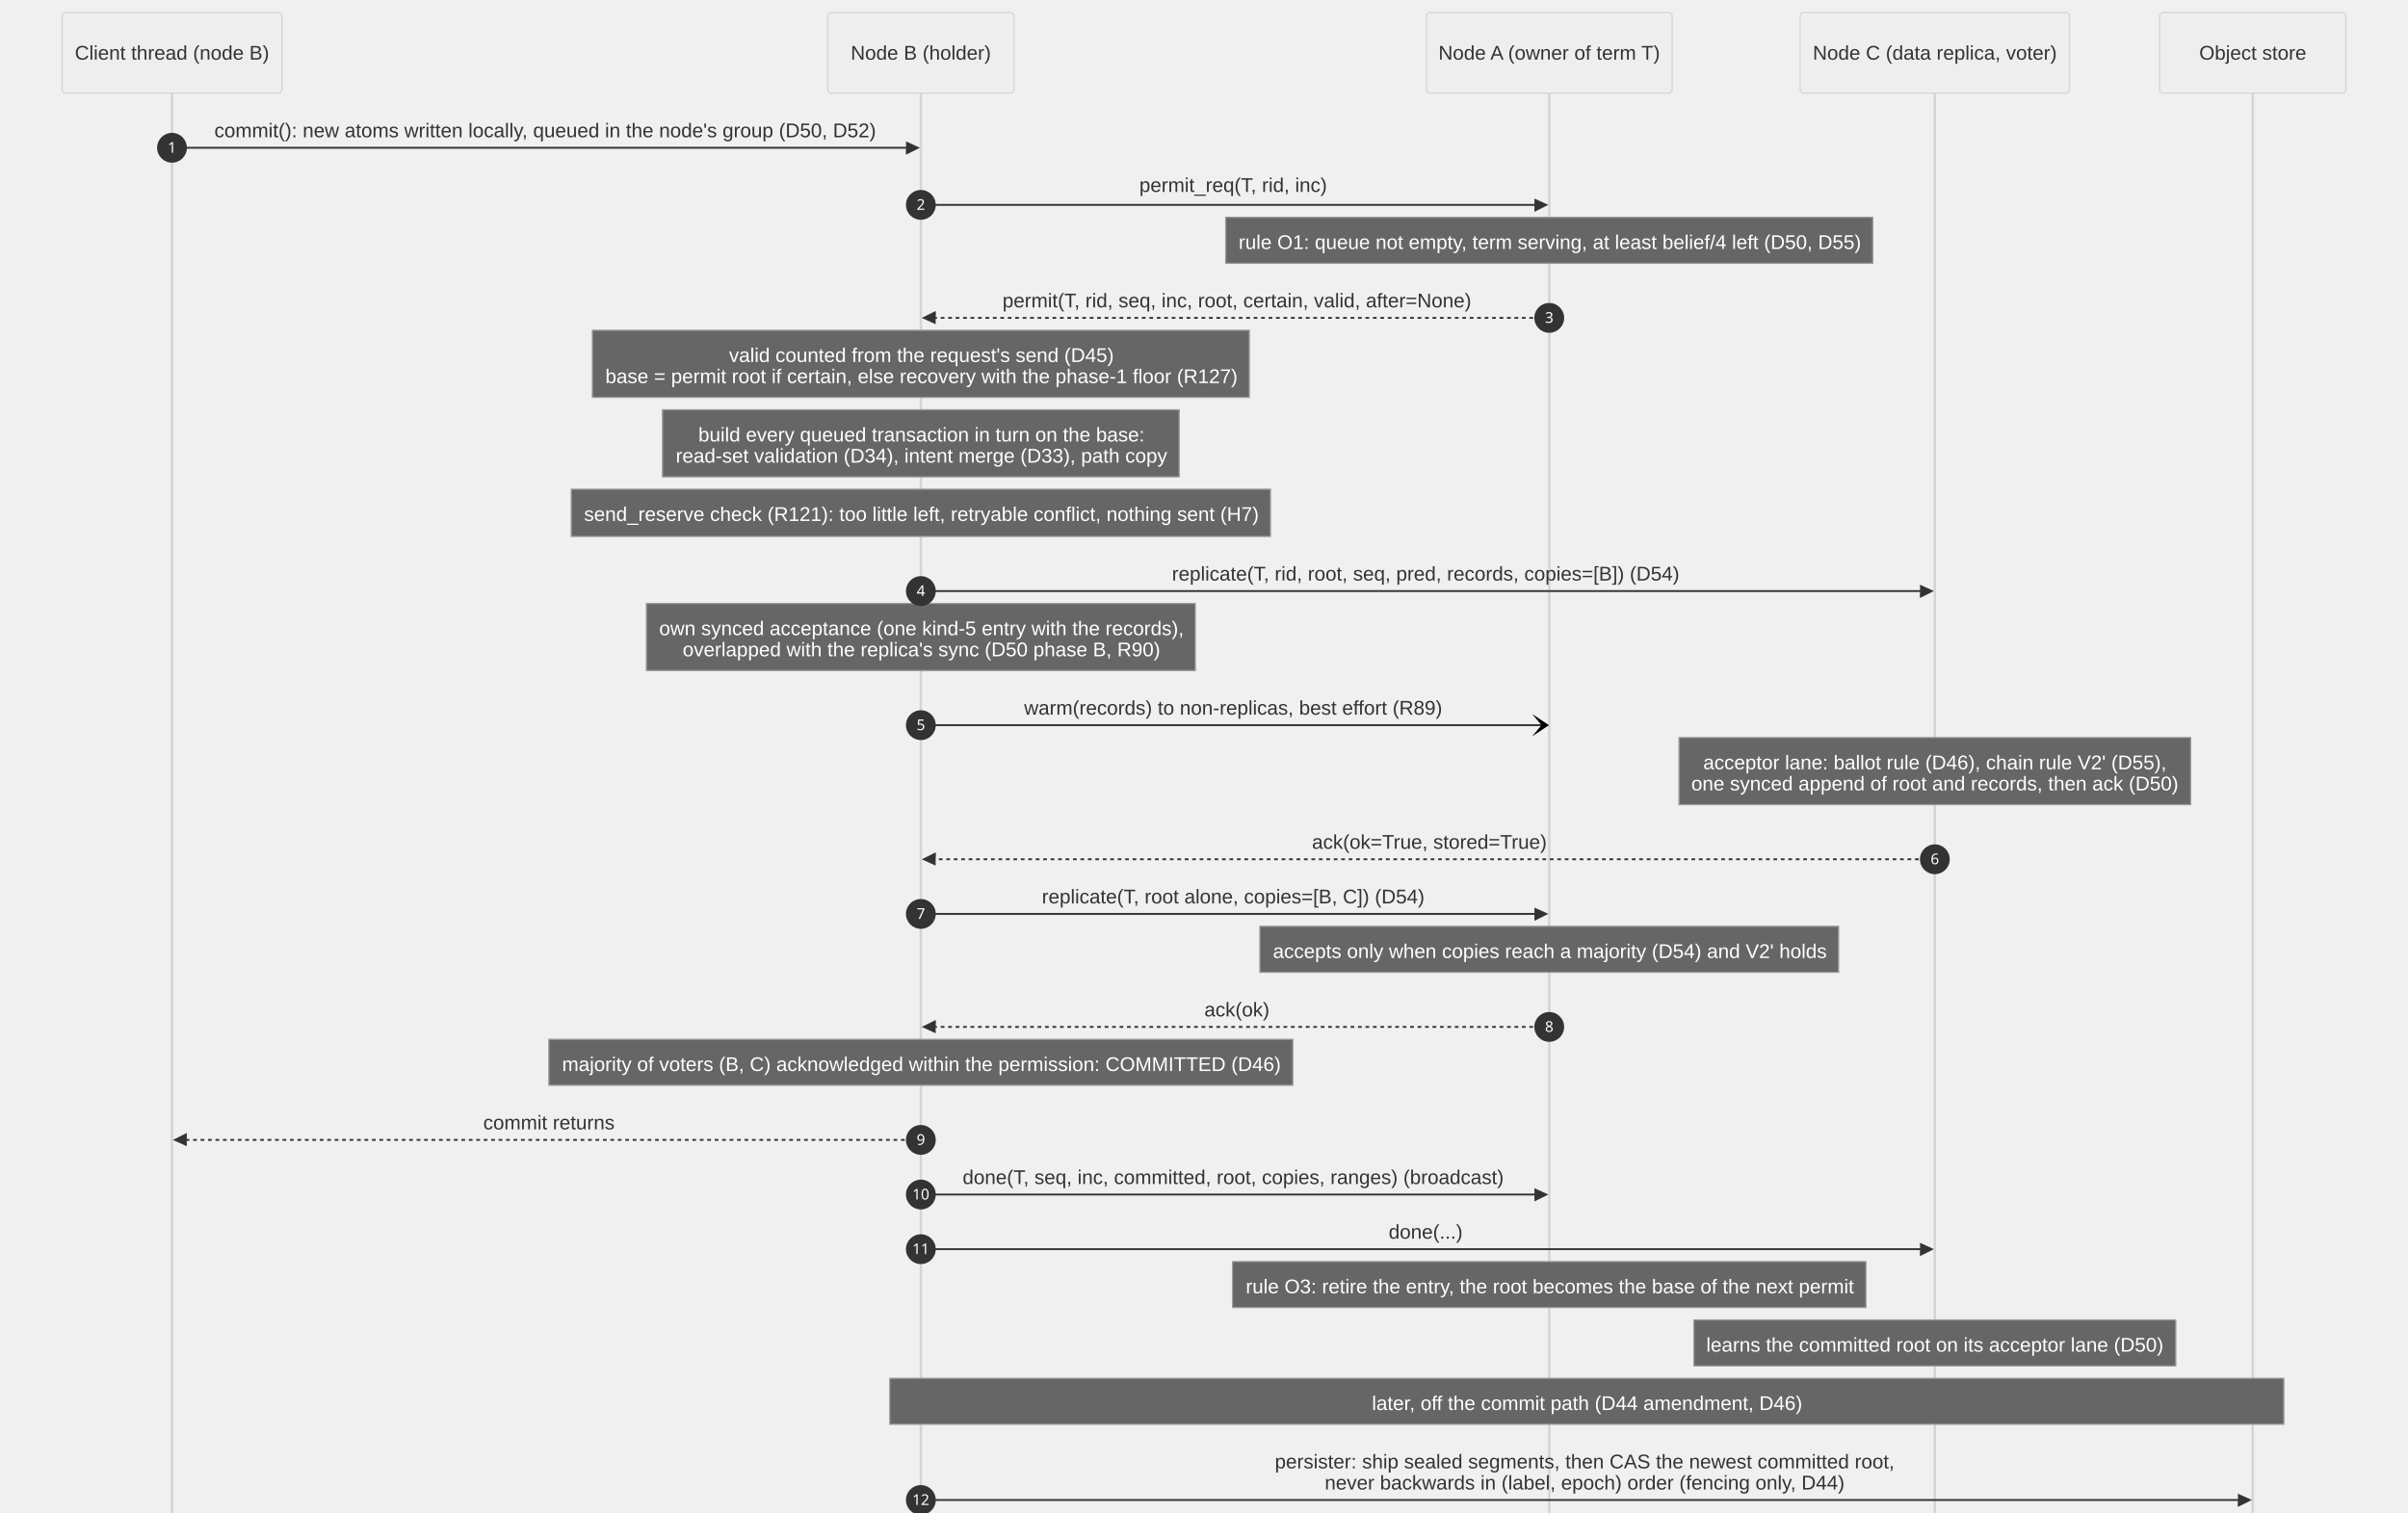
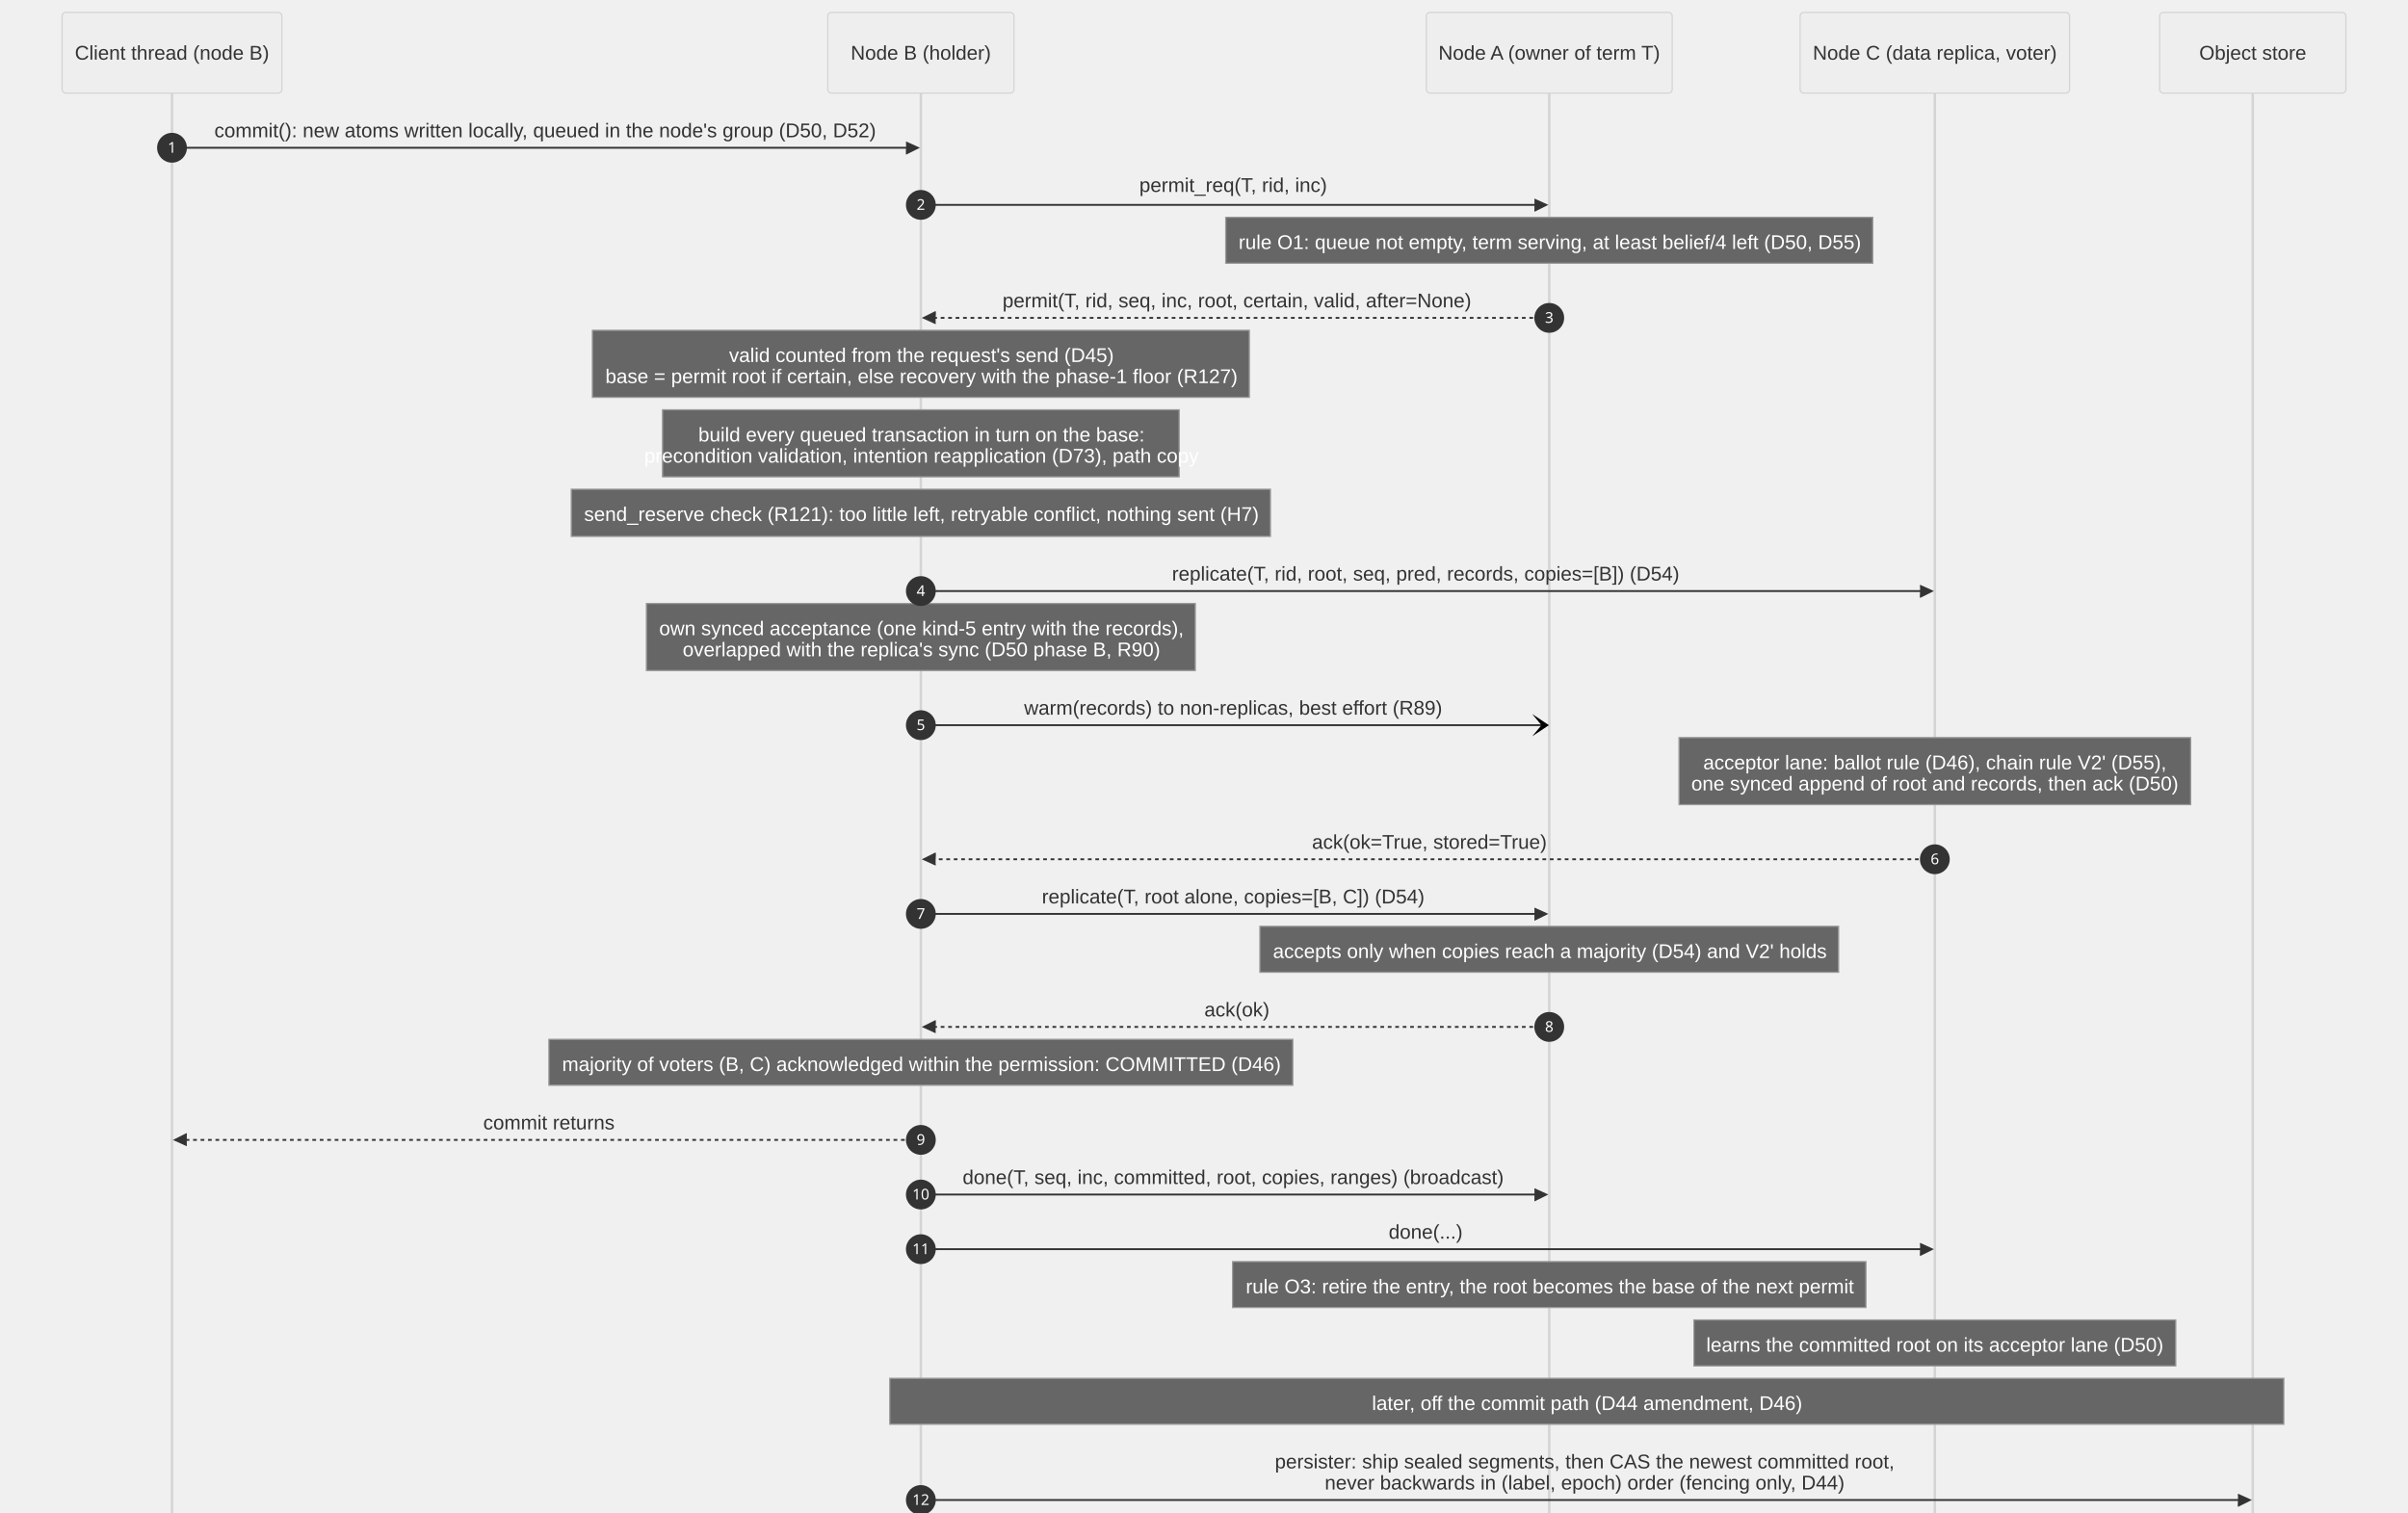
<svg xmlns="http://www.w3.org/2000/svg" id="my-svg" width="100%" style="max-width: 1939px; background-color: white;" viewBox="-50 -10 1939 1218" role="graphics-document document" aria-roledescription="sequence">
  <g>
    <line id="actor4" x1="1764" y1="65" x2="1764" y2="2000" class="actor-line 200" stroke-width="0.5px" stroke="#999" name="S" data-et="life-line" data-id="S" />
    <g id="root-4" data-et="participant" data-type="participant" data-id="S">
      <rect x="1689" y="0" fill="#eaeaea" stroke="#666" width="150" height="65" name="S" rx="3" ry="3" class="actor actor-top" />
      <text x="1764" y="32.5" dominant-baseline="central" alignment-baseline="central" class="actor actor-box" style="text-anchor: middle; font-size: 16px; font-weight: 400; font-family: Arial, Helvetica, sans-serif;">
        <tspan x="1764" dy="0">Object store</tspan>
      </text>
    </g>
  </g>
  <g>
    <line id="actor3" x1="1508" y1="65" x2="1508" y2="2000" class="actor-line 200" stroke-width="0.5px" stroke="#999" name="R" data-et="life-line" data-id="R" />
    <g id="root-3" data-et="participant" data-type="participant" data-id="R">
      <rect x="1399.5" y="0" fill="#eaeaea" stroke="#666" width="217" height="65" name="R" rx="3" ry="3" class="actor actor-top" />
      <text x="1508" y="32.5" dominant-baseline="central" alignment-baseline="central" class="actor actor-box" style="text-anchor: middle; font-size: 16px; font-weight: 400; font-family: Arial, Helvetica, sans-serif;">
        <tspan x="1508" dy="0">Node C (data replica, voter)</tspan>
      </text>
    </g>
  </g>
  <g>
    <line id="actor2" x1="1197.5" y1="65" x2="1197.5" y2="2000" class="actor-line 200" stroke-width="0.5px" stroke="#999" name="O" data-et="life-line" data-id="O" />
    <g id="root-2" data-et="participant" data-type="participant" data-id="O">
      <rect x="1098.5" y="0" fill="#eaeaea" stroke="#666" width="198" height="65" name="O" rx="3" ry="3" class="actor actor-top" />
      <text x="1197.5" y="32.5" dominant-baseline="central" alignment-baseline="central" class="actor actor-box" style="text-anchor: middle; font-size: 16px; font-weight: 400; font-family: Arial, Helvetica, sans-serif;">
        <tspan x="1197.5" dy="0">Node A (owner of term T)</tspan>
      </text>
    </g>
  </g>
  <g>
    <line id="actor1" x1="691.5" y1="65" x2="691.5" y2="2000" class="actor-line 200" stroke-width="0.5px" stroke="#999" name="B" data-et="life-line" data-id="B" />
    <g id="root-1" data-et="participant" data-type="participant" data-id="B">
      <rect x="616.5" y="0" fill="#eaeaea" stroke="#666" width="150" height="65" name="B" rx="3" ry="3" class="actor actor-top" />
      <text x="691.5" y="32.5" dominant-baseline="central" alignment-baseline="central" class="actor actor-box" style="text-anchor: middle; font-size: 16px; font-weight: 400; font-family: Arial, Helvetica, sans-serif;">
        <tspan x="691.5" dy="0">Node B (holder)</tspan>
      </text>
    </g>
  </g>
  <g>
    <line id="actor0" x1="88.5" y1="65" x2="88.5" y2="2000" class="actor-line 200" stroke-width="0.5px" stroke="#999" name="T" data-et="life-line" data-id="T" />
    <g id="root-0" data-et="participant" data-type="participant" data-id="T">
      <rect x="0" y="0" fill="#eaeaea" stroke="#666" width="177" height="65" name="T" rx="3" ry="3" class="actor actor-top" />
      <text x="88.5" y="32.5" dominant-baseline="central" alignment-baseline="central" class="actor actor-box" style="text-anchor: middle; font-size: 16px; font-weight: 400; font-family: Arial, Helvetica, sans-serif;">
        <tspan x="88.5" dy="0">Client thread (node B)</tspan>
      </text>
    </g>
  </g>
  <style>#my-svg{font-family:Arial,Helvetica,sans-serif;font-size:16px;fill:#000000;}@keyframes edge-animation-frame{from{stroke-dashoffset:0;}}@keyframes dash{to{stroke-dashoffset:0;}}#my-svg .edge-animation-slow{stroke-dasharray:9,5!important;stroke-dashoffset:900;animation:dash 50s linear infinite;stroke-linecap:round;}#my-svg .edge-animation-fast{stroke-dasharray:9,5!important;stroke-dashoffset:900;animation:dash 20s linear infinite;stroke-linecap:round;}#my-svg .error-icon{fill:#552222;}#my-svg .error-text{fill:#552222;stroke:#552222;}#my-svg .edge-thickness-normal{stroke-width:1px;}#my-svg .edge-thickness-thick{stroke-width:3.5px;}#my-svg .edge-pattern-solid{stroke-dasharray:0;}#my-svg .edge-thickness-invisible{stroke-width:0;fill:none;}#my-svg .edge-pattern-dashed{stroke-dasharray:3;}#my-svg .edge-pattern-dotted{stroke-dasharray:2;}#my-svg .marker{fill:#666;stroke:#666;}#my-svg .marker.cross{stroke:#666;}#my-svg svg{font-family:Arial,Helvetica,sans-serif;font-size:16px;}#my-svg p{margin:0;}#my-svg .actor{stroke:hsl(0, 0%, 83%);fill:#eee;stroke-width:1;}#my-svg rect.actor.outer-path[data-look="neo"]{filter:drop-shadow( 1px 2px 2px rgba(185,185,185,1));}#my-svg rect.note[data-look="neo"]{stroke:#999;fill:#666;filter:drop-shadow( 1px 2px 2px rgba(185,185,185,1));}#my-svg text.actor&gt;tspan{fill:#333;stroke:none;}#my-svg .actor-line{stroke:hsl(0, 0%, 83%);}#my-svg .innerArc{stroke-width:1.5;stroke-dasharray:none;}#my-svg .messageLine0{stroke-width:1.5;stroke-dasharray:none;stroke:#333;}#my-svg .messageLine1{stroke-width:1.5;stroke-dasharray:2,2;stroke:#333;}#my-svg [id$="-arrowhead"] path{fill:#333;stroke:#333;}#my-svg .sequenceNumber{fill:white;}#my-svg [id$="-sequencenumber"]{fill:#333;}#my-svg [id$="-crosshead"] path{fill:#333;stroke:#333;}#my-svg .messageText{fill:#333;stroke:none;}#my-svg .labelBox{stroke:hsl(0, 0%, 83%);fill:#eee;filter:none;}#my-svg .labelText,#my-svg .labelText&gt;tspan{fill:#333;stroke:none;}#my-svg .loopText,#my-svg .loopText&gt;tspan{fill:#333;stroke:none;}#my-svg .sectionTitle,#my-svg .sectionTitle&gt;tspan{fill:#333;stroke:none;}#my-svg .loopLine{stroke-width:2px;stroke-dasharray:2,2;stroke:hsl(0, 0%, 83%);fill:hsl(0, 0%, 83%);}#my-svg .note{stroke:#999;fill:#666;}#my-svg .noteText,#my-svg .noteText&gt;tspan{fill:#fff;stroke:none;font-weight:normal;}#my-svg .activation0{fill:#f4f4f4;stroke:#666;}#my-svg .activation1{fill:#f4f4f4;stroke:#666;}#my-svg .activation2{fill:#f4f4f4;stroke:#666;}#my-svg .actorPopupMenu{position:absolute;}#my-svg .actorPopupMenuPanel{position:absolute;fill:#eee;box-shadow:0px 8px 16px 0px rgba(0,0,0,0.2);filter:drop-shadow(3px 5px 2px rgb(0 0 0 / 0.4));}#my-svg .actor-man circle,#my-svg line{fill:#eee;stroke-width:2px;}#my-svg g rect.rect{filter:drop-shadow( 1px 2px 2px rgba(185,185,185,1));stroke:#999;}#my-svg .node .neo-node{stroke:#999;}#my-svg [data-look="neo"].node rect,#my-svg [data-look="neo"].cluster rect,#my-svg [data-look="neo"].node polygon{stroke:url(#my-svg-gradient);filter:drop-shadow( 1px 2px 2px rgba(185,185,185,1));}#my-svg [data-look="neo"].swimlane.cluster rect{filter:none;}#my-svg [data-look="neo"].node path{stroke:url(#my-svg-gradient);stroke-width:1px;}#my-svg [data-look="neo"].node .outer-path{filter:drop-shadow( 1px 2px 2px rgba(185,185,185,1));}#my-svg [data-look="neo"].node .neo-line path{stroke:#999;filter:none;}#my-svg [data-look="neo"].node circle{stroke:url(#my-svg-gradient);filter:drop-shadow( 1px 2px 2px rgba(185,185,185,1));}#my-svg [data-look="neo"].node circle .state-start{fill:#000000;}#my-svg [data-look="neo"].icon-shape .icon{fill:url(#my-svg-gradient);filter:drop-shadow( 1px 2px 2px rgba(185,185,185,1));}#my-svg [data-look="neo"].icon-shape .icon-neo path{stroke:url(#my-svg-gradient);filter:drop-shadow( 1px 2px 2px rgba(185,185,185,1));}#my-svg :root{--mermaid-font-family:Arial,Helvetica,sans-serif;}</style>
  <g />
  <defs>
    <symbol id="my-svg-computer" width="24" height="24">
      <path transform="scale(.5)" d="M2 2v13h20v-13h-20zm18 11h-16v-9h16v9zm-10.228 6l.466-1h3.524l.467 1h-4.457zm14.228 3h-24l2-6h2.104l-1.33 4h18.45l-1.297-4h2.073l2 6zm-5-10h-14v-7h14v7z" />
    </symbol>
  </defs>
  <defs>
    <symbol id="my-svg-database" fill-rule="evenodd" clip-rule="evenodd">
      <path transform="scale(.5)" d="M12.258.001l.256.004.255.005.253.008.251.01.249.012.247.015.246.016.242.019.241.02.239.023.236.024.233.027.231.028.229.031.225.032.223.034.22.036.217.038.214.04.211.041.208.043.205.045.201.046.198.048.194.05.191.051.187.053.183.054.18.056.175.057.172.059.168.06.163.061.16.063.155.064.15.066.074.033.073.033.071.034.07.034.069.035.068.035.067.035.066.035.064.036.064.036.062.036.06.036.06.037.058.037.058.037.055.038.055.038.053.038.052.038.051.039.05.039.048.039.047.039.045.04.044.04.043.04.041.04.04.041.039.041.037.041.036.041.034.041.033.042.032.042.03.042.029.042.027.042.026.043.024.043.023.043.021.043.02.043.018.044.017.043.015.044.013.044.012.044.011.045.009.044.007.045.006.045.004.045.002.045.001.045v17l-.001.045-.002.045-.004.045-.006.045-.007.045-.009.044-.011.045-.012.044-.013.044-.015.044-.017.043-.018.044-.02.043-.021.043-.023.043-.024.043-.026.043-.027.042-.029.042-.03.042-.032.042-.033.042-.034.041-.036.041-.037.041-.039.041-.04.041-.041.04-.043.04-.044.04-.045.04-.047.039-.048.039-.05.039-.051.039-.052.038-.053.038-.055.038-.055.038-.058.037-.058.037-.06.037-.06.036-.062.036-.064.036-.064.036-.066.035-.067.035-.068.035-.069.035-.07.034-.071.034-.073.033-.074.033-.15.066-.155.064-.16.063-.163.061-.168.06-.172.059-.175.057-.18.056-.183.054-.187.053-.191.051-.194.05-.198.048-.201.046-.205.045-.208.043-.211.041-.214.04-.217.038-.22.036-.223.034-.225.032-.229.031-.231.028-.233.027-.236.024-.239.023-.241.02-.242.019-.246.016-.247.015-.249.012-.251.01-.253.008-.255.005-.256.004-.258.001-.258-.001-.256-.004-.255-.005-.253-.008-.251-.01-.249-.012-.247-.015-.245-.016-.243-.019-.241-.02-.238-.023-.236-.024-.234-.027-.231-.028-.228-.031-.226-.032-.223-.034-.22-.036-.217-.038-.214-.04-.211-.041-.208-.043-.204-.045-.201-.046-.198-.048-.195-.05-.19-.051-.187-.053-.184-.054-.179-.056-.176-.057-.172-.059-.167-.06-.164-.061-.159-.063-.155-.064-.151-.066-.074-.033-.072-.033-.072-.034-.07-.034-.069-.035-.068-.035-.067-.035-.066-.035-.064-.036-.063-.036-.062-.036-.061-.036-.06-.037-.058-.037-.057-.037-.056-.038-.055-.038-.053-.038-.052-.038-.051-.039-.049-.039-.049-.039-.046-.039-.046-.04-.044-.04-.043-.04-.041-.04-.04-.041-.039-.041-.037-.041-.036-.041-.034-.041-.033-.042-.032-.042-.03-.042-.029-.042-.027-.042-.026-.043-.024-.043-.023-.043-.021-.043-.02-.043-.018-.044-.017-.043-.015-.044-.013-.044-.012-.044-.011-.045-.009-.044-.007-.045-.006-.045-.004-.045-.002-.045-.001-.045v-17l.001-.045.002-.045.004-.045.006-.045.007-.045.009-.044.011-.045.012-.044.013-.044.015-.044.017-.043.018-.044.02-.043.021-.043.023-.043.024-.043.026-.043.027-.042.029-.042.03-.042.032-.042.033-.042.034-.041.036-.041.037-.041.039-.041.04-.041.041-.04.043-.04.044-.04.046-.04.046-.039.049-.039.049-.039.051-.039.052-.038.053-.038.055-.038.056-.038.057-.037.058-.037.06-.037.061-.036.062-.036.063-.036.064-.036.066-.035.067-.035.068-.035.069-.035.07-.034.072-.034.072-.033.074-.033.151-.066.155-.064.159-.063.164-.061.167-.06.172-.059.176-.057.179-.056.184-.054.187-.053.19-.051.195-.05.198-.048.201-.046.204-.045.208-.043.211-.041.214-.04.217-.038.22-.036.223-.034.226-.032.228-.031.231-.028.234-.027.236-.024.238-.023.241-.02.243-.019.245-.016.247-.015.249-.012.251-.01.253-.008.255-.005.256-.004.258-.001.258.001zm-9.258 20.499v.01l.001.021.003.021.004.022.005.021.006.022.007.022.009.023.01.022.011.023.012.023.013.023.015.023.016.024.017.023.018.024.019.024.021.024.022.025.023.024.024.025.052.049.056.05.061.051.066.051.07.051.075.051.079.052.084.052.088.052.092.052.097.052.102.051.105.052.11.052.114.051.119.051.123.051.127.05.131.05.135.05.139.048.144.049.147.047.152.047.155.047.16.045.163.045.167.043.171.043.176.041.178.041.183.039.187.039.19.037.194.035.197.035.202.033.204.031.209.03.212.029.216.027.219.025.222.024.226.021.23.02.233.018.236.016.24.015.243.012.246.01.249.008.253.005.256.004.259.001.26-.001.257-.004.254-.005.25-.008.247-.011.244-.012.241-.014.237-.016.233-.018.231-.021.226-.021.224-.024.22-.026.216-.027.212-.028.21-.031.205-.031.202-.034.198-.034.194-.036.191-.037.187-.039.183-.04.179-.04.175-.042.172-.043.168-.044.163-.045.16-.046.155-.046.152-.047.148-.048.143-.049.139-.049.136-.05.131-.05.126-.05.123-.051.118-.052.114-.051.11-.052.106-.052.101-.052.096-.052.092-.052.088-.053.083-.051.079-.052.074-.052.07-.051.065-.051.06-.051.056-.05.051-.05.023-.024.023-.025.021-.024.02-.024.019-.024.018-.024.017-.024.015-.023.014-.024.013-.023.012-.023.01-.023.01-.022.008-.022.006-.022.006-.022.004-.022.004-.021.001-.021.001-.021v-4.127l-.077.055-.08.053-.083.054-.085.053-.087.052-.09.052-.093.051-.095.05-.097.05-.1.049-.102.049-.105.048-.106.047-.109.047-.111.046-.114.045-.115.045-.118.044-.12.043-.122.042-.124.042-.126.041-.128.04-.13.04-.132.038-.134.038-.135.037-.138.037-.139.035-.142.035-.143.034-.144.033-.147.032-.148.031-.15.03-.151.03-.153.029-.154.027-.156.027-.158.026-.159.025-.161.024-.162.023-.163.022-.165.021-.166.02-.167.019-.169.018-.169.017-.171.016-.173.015-.173.014-.175.013-.175.012-.177.011-.178.01-.179.008-.179.008-.181.006-.182.005-.182.004-.184.003-.184.002h-.37l-.184-.002-.184-.003-.182-.004-.182-.005-.181-.006-.179-.008-.179-.008-.178-.01-.176-.011-.176-.012-.175-.013-.173-.014-.172-.015-.171-.016-.17-.017-.169-.018-.167-.019-.166-.02-.165-.021-.163-.022-.162-.023-.161-.024-.159-.025-.157-.026-.156-.027-.155-.027-.153-.029-.151-.03-.15-.03-.148-.031-.146-.032-.145-.033-.143-.034-.141-.035-.14-.035-.137-.037-.136-.037-.134-.038-.132-.038-.13-.04-.128-.04-.126-.041-.124-.042-.122-.042-.12-.044-.117-.043-.116-.045-.113-.045-.112-.046-.109-.047-.106-.047-.105-.048-.102-.049-.1-.049-.097-.05-.095-.05-.093-.052-.09-.051-.087-.052-.085-.053-.083-.054-.08-.054-.077-.054v4.127zm0-5.654v.011l.001.021.003.021.004.021.005.022.006.022.007.022.009.022.01.022.011.023.012.023.013.023.015.024.016.023.017.024.018.024.019.024.021.024.022.024.023.025.024.024.052.05.056.05.061.05.066.051.07.051.075.052.079.051.084.052.088.052.092.052.097.052.102.052.105.052.11.051.114.051.119.052.123.05.127.051.131.05.135.049.139.049.144.048.147.048.152.047.155.046.16.045.163.045.167.044.171.042.176.042.178.04.183.04.187.038.19.037.194.036.197.034.202.033.204.032.209.03.212.028.216.027.219.025.222.024.226.022.23.02.233.018.236.016.24.014.243.012.246.01.249.008.253.006.256.003.259.001.26-.001.257-.003.254-.006.25-.008.247-.01.244-.012.241-.015.237-.016.233-.018.231-.02.226-.022.224-.024.22-.025.216-.027.212-.029.21-.03.205-.032.202-.033.198-.035.194-.036.191-.037.187-.039.183-.039.179-.041.175-.042.172-.043.168-.044.163-.045.16-.045.155-.047.152-.047.148-.048.143-.048.139-.05.136-.049.131-.05.126-.051.123-.051.118-.051.114-.052.11-.052.106-.052.101-.052.096-.052.092-.052.088-.052.083-.052.079-.052.074-.051.07-.052.065-.051.06-.05.056-.051.051-.049.023-.025.023-.024.021-.025.02-.024.019-.024.018-.024.017-.024.015-.023.014-.023.013-.024.012-.022.01-.023.01-.023.008-.022.006-.022.006-.022.004-.021.004-.022.001-.021.001-.021v-4.139l-.077.054-.08.054-.083.054-.085.052-.087.053-.09.051-.093.051-.095.051-.097.05-.1.049-.102.049-.105.048-.106.047-.109.047-.111.046-.114.045-.115.044-.118.044-.12.044-.122.042-.124.042-.126.041-.128.04-.13.039-.132.039-.134.038-.135.037-.138.036-.139.036-.142.035-.143.033-.144.033-.147.033-.148.031-.15.03-.151.03-.153.028-.154.028-.156.027-.158.026-.159.025-.161.024-.162.023-.163.022-.165.021-.166.02-.167.019-.169.018-.169.017-.171.016-.173.015-.173.014-.175.013-.175.012-.177.011-.178.009-.179.009-.179.007-.181.007-.182.005-.182.004-.184.003-.184.002h-.37l-.184-.002-.184-.003-.182-.004-.182-.005-.181-.007-.179-.007-.179-.009-.178-.009-.176-.011-.176-.012-.175-.013-.173-.014-.172-.015-.171-.016-.17-.017-.169-.018-.167-.019-.166-.02-.165-.021-.163-.022-.162-.023-.161-.024-.159-.025-.157-.026-.156-.027-.155-.028-.153-.028-.151-.03-.15-.03-.148-.031-.146-.033-.145-.033-.143-.033-.141-.035-.14-.036-.137-.036-.136-.037-.134-.038-.132-.039-.13-.039-.128-.04-.126-.041-.124-.042-.122-.043-.12-.043-.117-.044-.116-.044-.113-.046-.112-.046-.109-.046-.106-.047-.105-.048-.102-.049-.1-.049-.097-.05-.095-.051-.093-.051-.09-.051-.087-.053-.085-.052-.083-.054-.08-.054-.077-.054v4.139zm0-5.666v.011l.001.02.003.022.004.021.005.022.006.021.007.022.009.023.01.022.011.023.012.023.013.023.015.023.016.024.017.024.018.023.019.024.021.025.022.024.023.024.024.025.052.05.056.05.061.05.066.051.07.051.075.052.079.051.084.052.088.052.092.052.097.052.102.052.105.051.11.052.114.051.119.051.123.051.127.05.131.05.135.05.139.049.144.048.147.048.152.047.155.046.16.045.163.045.167.043.171.043.176.042.178.04.183.04.187.038.19.037.194.036.197.034.202.033.204.032.209.03.212.028.216.027.219.025.222.024.226.021.23.02.233.018.236.017.24.014.243.012.246.01.249.008.253.006.256.003.259.001.26-.001.257-.003.254-.006.25-.008.247-.01.244-.013.241-.014.237-.016.233-.018.231-.02.226-.022.224-.024.22-.025.216-.027.212-.029.21-.03.205-.032.202-.033.198-.035.194-.036.191-.037.187-.039.183-.039.179-.041.175-.042.172-.043.168-.044.163-.045.16-.045.155-.047.152-.047.148-.048.143-.049.139-.049.136-.049.131-.051.126-.05.123-.051.118-.052.114-.051.11-.052.106-.052.101-.052.096-.052.092-.052.088-.052.083-.052.079-.052.074-.052.07-.051.065-.051.06-.051.056-.05.051-.049.023-.025.023-.025.021-.024.02-.024.019-.024.018-.024.017-.024.015-.023.014-.024.013-.023.012-.023.01-.022.01-.023.008-.022.006-.022.006-.022.004-.022.004-.021.001-.021.001-.021v-4.153l-.077.054-.08.054-.083.053-.085.053-.087.053-.09.051-.093.051-.095.051-.097.05-.1.049-.102.048-.105.048-.106.048-.109.046-.111.046-.114.046-.115.044-.118.044-.12.043-.122.043-.124.042-.126.041-.128.04-.13.039-.132.039-.134.038-.135.037-.138.036-.139.036-.142.034-.143.034-.144.033-.147.032-.148.032-.15.03-.151.03-.153.028-.154.028-.156.027-.158.026-.159.024-.161.024-.162.023-.163.023-.165.021-.166.02-.167.019-.169.018-.169.017-.171.016-.173.015-.173.014-.175.013-.175.012-.177.01-.178.01-.179.009-.179.007-.181.006-.182.006-.182.004-.184.003-.184.001-.185.001-.185-.001-.184-.001-.184-.003-.182-.004-.182-.006-.181-.006-.179-.007-.179-.009-.178-.01-.176-.01-.176-.012-.175-.013-.173-.014-.172-.015-.171-.016-.17-.017-.169-.018-.167-.019-.166-.02-.165-.021-.163-.023-.162-.023-.161-.024-.159-.024-.157-.026-.156-.027-.155-.028-.153-.028-.151-.03-.15-.03-.148-.032-.146-.032-.145-.033-.143-.034-.141-.034-.14-.036-.137-.036-.136-.037-.134-.038-.132-.039-.13-.039-.128-.041-.126-.041-.124-.041-.122-.043-.12-.043-.117-.044-.116-.044-.113-.046-.112-.046-.109-.046-.106-.048-.105-.048-.102-.048-.1-.05-.097-.049-.095-.051-.093-.051-.09-.052-.087-.052-.085-.053-.083-.053-.08-.054-.077-.054v4.153zm8.74-8.179l-.257.004-.254.005-.25.008-.247.011-.244.012-.241.014-.237.016-.233.018-.231.021-.226.022-.224.023-.22.026-.216.027-.212.028-.21.031-.205.032-.202.033-.198.034-.194.036-.191.038-.187.038-.183.04-.179.041-.175.042-.172.043-.168.043-.163.045-.16.046-.155.046-.152.048-.148.048-.143.048-.139.049-.136.05-.131.05-.126.051-.123.051-.118.051-.114.052-.11.052-.106.052-.101.052-.096.052-.092.052-.088.052-.083.052-.079.052-.074.051-.07.052-.065.051-.06.05-.056.05-.051.05-.023.025-.023.024-.021.024-.02.025-.019.024-.018.024-.017.023-.015.024-.014.023-.013.023-.012.023-.01.023-.01.022-.008.022-.006.023-.006.021-.004.022-.004.021-.001.021-.001.021.001.021.001.021.004.021.004.022.006.021.006.023.008.022.01.022.01.023.012.023.013.023.014.023.015.024.017.023.018.024.019.024.02.025.021.024.023.024.023.025.051.05.056.05.06.05.065.051.07.052.074.051.079.052.083.052.088.052.092.052.096.052.101.052.106.052.11.052.114.052.118.051.123.051.126.051.131.05.136.05.139.049.143.048.148.048.152.048.155.046.16.046.163.045.168.043.172.043.175.042.179.041.183.04.187.038.191.038.194.036.198.034.202.033.205.032.21.031.212.028.216.027.22.026.224.023.226.022.231.021.233.018.237.016.241.014.244.012.247.011.25.008.254.005.257.004.26.001.26-.001.257-.004.254-.005.25-.008.247-.011.244-.012.241-.014.237-.016.233-.018.231-.021.226-.022.224-.023.22-.026.216-.027.212-.028.21-.031.205-.032.202-.033.198-.034.194-.036.191-.038.187-.038.183-.04.179-.041.175-.042.172-.043.168-.043.163-.045.16-.046.155-.046.152-.048.148-.048.143-.048.139-.049.136-.05.131-.05.126-.051.123-.051.118-.051.114-.052.11-.052.106-.052.101-.052.096-.052.092-.052.088-.052.083-.052.079-.052.074-.051.07-.052.065-.051.06-.05.056-.05.051-.05.023-.025.023-.024.021-.024.02-.025.019-.024.018-.024.017-.023.015-.024.014-.023.013-.023.012-.023.01-.023.01-.022.008-.022.006-.023.006-.021.004-.022.004-.021.001-.021.001-.021-.001-.021-.001-.021-.004-.021-.004-.022-.006-.021-.006-.023-.008-.022-.01-.022-.01-.023-.012-.023-.013-.023-.014-.023-.015-.024-.017-.023-.018-.024-.019-.024-.02-.025-.021-.024-.023-.024-.023-.025-.051-.05-.056-.05-.06-.05-.065-.051-.07-.052-.074-.051-.079-.052-.083-.052-.088-.052-.092-.052-.096-.052-.101-.052-.106-.052-.11-.052-.114-.052-.118-.051-.123-.051-.126-.051-.131-.05-.136-.05-.139-.049-.143-.048-.148-.048-.152-.048-.155-.046-.16-.046-.163-.045-.168-.043-.172-.043-.175-.042-.179-.041-.183-.04-.187-.038-.191-.038-.194-.036-.198-.034-.202-.033-.205-.032-.21-.031-.212-.028-.216-.027-.22-.026-.224-.023-.226-.022-.231-.021-.233-.018-.237-.016-.241-.014-.244-.012-.247-.011-.25-.008-.254-.005-.257-.004-.26-.001-.26.001z" />
    </symbol>
  </defs>
  <defs>
    <symbol id="my-svg-clock" width="24" height="24">
      <path transform="scale(.5)" d="M12 2c5.514 0 10 4.486 10 10s-4.486 10-10 10-10-4.486-10-10 4.486-10 10-10zm0-2c-6.627 0-12 5.373-12 12s5.373 12 12 12 12-5.373 12-12-5.373-12-12-12zm5.848 12.459c.202.038.202.333.001.372-1.907.361-6.045 1.111-6.547 1.111-.719 0-1.301-.582-1.301-1.301 0-.512.77-5.447 1.125-7.445.034-.192.312-.181.343.014l.985 6.238 5.394 1.011z" />
    </symbol>
  </defs>
  <defs>
    <marker id="my-svg-arrowhead" refX="7.9" refY="5" markerUnits="userSpaceOnUse" markerWidth="12" markerHeight="12" orient="auto-start-reverse">
      <path d="M -1 0 L 10 5 L 0 10 z" />
    </marker>
  </defs>
  <defs>
    <marker id="my-svg-crosshead" markerWidth="15" markerHeight="8" orient="auto" refX="4" refY="4.5">
      <path fill="none" stroke="#000000" stroke-width="1pt" d="M 1,2 L 6,7 M 6,2 L 1,7" style="stroke-dasharray: 0, 0;" />
    </marker>
  </defs>
  <defs>
    <marker id="my-svg-filled-head" refX="15.5" refY="7" markerWidth="20" markerHeight="28" orient="auto">
      <path d="M 18,7 L9,13 L14,7 L9,1 Z" />
    </marker>
  </defs>
  <defs>
    <marker id="my-svg-sequencenumber" refX="15" refY="15" markerWidth="60" markerHeight="40" orient="auto">
      <circle cx="15" cy="15" r="6" />
    </marker>
  </defs>
  <defs>
    <marker id="my-svg-solidTopArrowHead" refX="7.9" refY="7.25" markerUnits="userSpaceOnUse" markerWidth="12" markerHeight="12" orient="auto-start-reverse">
      <path d="M 0 0 L 10 8 L 0 8 z" />
    </marker>
  </defs>
  <defs>
    <marker id="my-svg-solidBottomArrowHead" refX="7.9" refY="0.75" markerUnits="userSpaceOnUse" markerWidth="12" markerHeight="12" orient="auto-start-reverse">
      <path d="M 0 0 L 10 0 L 0 8 z" />
    </marker>
  </defs>
  <defs>
    <marker id="my-svg-stickTopArrowHead" refX="7.5" refY="7" markerUnits="userSpaceOnUse" markerWidth="12" markerHeight="12" orient="auto-start-reverse">
      <path d="M 0 0 L 7 7" stroke="black" stroke-width="1.5" fill="none" />
    </marker>
  </defs>
  <defs>
    <marker id="my-svg-stickBottomArrowHead" refX="7.5" refY="0" markerUnits="userSpaceOnUse" markerWidth="12" markerHeight="12" orient="auto-start-reverse">
      <path d="M 0 7 L 7 0" stroke="black" stroke-width="1.5" fill="none" />
    </marker>
  </defs>
  <g data-et="note" data-id="i3">
    <rect x="937" y="165" fill="#EDF2AE" stroke="#666" width="521" height="37" class="note" />
    <text x="1198" y="170" text-anchor="middle" dominant-baseline="middle" alignment-baseline="middle" class="noteText" dy="1em" style="font-family: Arial, Helvetica, sans-serif; font-size: 16px; font-weight: 400;">
      <tspan x="1198">rule O1: queue not empty, term serving, at least belief/4 left (D50, D55)</tspan>
    </text>
  </g>
  <g data-et="note" data-id="i5">
    <rect x="427" y="256" fill="#EDF2AE" stroke="#666" width="529" height="54" class="note" />
    <text x="692" y="261" text-anchor="middle" dominant-baseline="middle" alignment-baseline="middle" class="noteText" dy="1em" style="font-family: Arial, Helvetica, sans-serif; font-size: 16px; font-weight: 400;">
      <tspan x="692">valid counted from the request's send (D45)</tspan>
    </text>
    <text x="692" y="278" text-anchor="middle" dominant-baseline="middle" alignment-baseline="middle" class="noteText" dy="1em" style="font-family: Arial, Helvetica, sans-serif; font-size: 16px; font-weight: 400;">
      <tspan x="692">base = permit root if certain, else recovery with the phase-1 floor (R127)</tspan>
    </text>
  </g>
  <g data-et="note" data-id="i6">
    <rect x="483.5" y="320" fill="#EDF2AE" stroke="#666" width="416" height="54" class="note" />
    <text x="692" y="325" text-anchor="middle" dominant-baseline="middle" alignment-baseline="middle" class="noteText" dy="1em" style="font-family: Arial, Helvetica, sans-serif; font-size: 16px; font-weight: 400;">
      <tspan x="692">build every queued transaction in turn on the base:</tspan>
    </text>
    <text x="692" y="342" text-anchor="middle" dominant-baseline="middle" alignment-baseline="middle" class="noteText" dy="1em" style="font-family: Arial, Helvetica, sans-serif; font-size: 16px; font-weight: 400;">
-       <tspan x="692">read-set validation (D34), intent merge (D33), path copy</tspan>
+       <tspan x="692">precondition validation, intention reapplication (D73), path copy</tspan>
    </text>
  </g>
  <g data-et="note" data-id="i7">
    <rect x="410" y="384" fill="#EDF2AE" stroke="#666" width="563" height="38" class="note" />
    <text x="692" y="389" text-anchor="middle" dominant-baseline="middle" alignment-baseline="middle" class="noteText" dy="1em" style="font-family: Arial, Helvetica, sans-serif; font-size: 16px; font-weight: 400;">
      <tspan x="692">send_reserve check (R121): too little left, retryable conflict, nothing sent (H7)</tspan>
    </text>
  </g>
  <g data-et="note" data-id="i9">
    <rect x="470.5" y="476" fill="#EDF2AE" stroke="#666" width="442" height="54" class="note" />
    <text x="692" y="481" text-anchor="middle" dominant-baseline="middle" alignment-baseline="middle" class="noteText" dy="1em" style="font-family: Arial, Helvetica, sans-serif; font-size: 16px; font-weight: 400;">
      <tspan x="692">own synced acceptance (one kind-5 entry with the records),</tspan>
    </text>
    <text x="692" y="498" text-anchor="middle" dominant-baseline="middle" alignment-baseline="middle" class="noteText" dy="1em" style="font-family: Arial, Helvetica, sans-serif; font-size: 16px; font-weight: 400;">
      <tspan x="692">overlapped with the replica's sync (D50 phase B, R90)</tspan>
    </text>
  </g>
  <g data-et="note" data-id="i11">
    <rect x="1302" y="584" fill="#EDF2AE" stroke="#666" width="412" height="54" class="note" />
    <text x="1508" y="589" text-anchor="middle" dominant-baseline="middle" alignment-baseline="middle" class="noteText" dy="1em" style="font-family: Arial, Helvetica, sans-serif; font-size: 16px; font-weight: 400;">
      <tspan x="1508">acceptor lane: ballot rule (D46), chain rule V2' (D55),</tspan>
    </text>
    <text x="1508" y="606" text-anchor="middle" dominant-baseline="middle" alignment-baseline="middle" class="noteText" dy="1em" style="font-family: Arial, Helvetica, sans-serif; font-size: 16px; font-weight: 400;">
      <tspan x="1508">one synced append of root and records, then ack (D50)</tspan>
    </text>
  </g>
  <g data-et="note" data-id="i14">
    <rect x="964.5" y="736" fill="#EDF2AE" stroke="#666" width="466" height="37" class="note" />
    <text x="1198" y="741" text-anchor="middle" dominant-baseline="middle" alignment-baseline="middle" class="noteText" dy="1em" style="font-family: Arial, Helvetica, sans-serif; font-size: 16px; font-weight: 400;">
      <tspan x="1198">accepts only when copies reach a majority (D54) and V2' holds</tspan>
    </text>
  </g>
  <g data-et="note" data-id="i16">
    <rect x="392" y="827" fill="#EDF2AE" stroke="#666" width="599" height="37" class="note" />
    <text x="692" y="832" text-anchor="middle" dominant-baseline="middle" alignment-baseline="middle" class="noteText" dy="1em" style="font-family: Arial, Helvetica, sans-serif; font-size: 16px; font-weight: 400;">
      <tspan x="692">majority of voters (B, C) acknowledged within the permission: COMMITTED (D46)</tspan>
    </text>
  </g>
  <g data-et="note" data-id="i20">
    <rect x="942.5" y="1006" fill="#EDF2AE" stroke="#666" width="510" height="37" class="note" />
    <text x="1198" y="1011" text-anchor="middle" dominant-baseline="middle" alignment-baseline="middle" class="noteText" dy="1em" style="font-family: Arial, Helvetica, sans-serif; font-size: 16px; font-weight: 400;">
      <tspan x="1198">rule O3: retire the entry, the root becomes the base of the next permit</tspan>
    </text>
  </g>
  <g data-et="note" data-id="i21">
    <rect x="1314" y="1053" fill="#EDF2AE" stroke="#666" width="388" height="37" class="note" />
    <text x="1508" y="1058" text-anchor="middle" dominant-baseline="middle" alignment-baseline="middle" class="noteText" dy="1em" style="font-family: Arial, Helvetica, sans-serif; font-size: 16px; font-weight: 400;">
      <tspan x="1508">learns the committed root on its acceptor lane (D50)</tspan>
    </text>
  </g>
  <g data-et="note" data-id="i22">
    <rect x="666.5" y="1100" fill="#EDF2AE" stroke="#666" width="1122.5" height="37" class="note" />
    <text x="1228" y="1105" text-anchor="middle" dominant-baseline="middle" alignment-baseline="middle" class="noteText" dy="1em" style="font-family: Arial, Helvetica, sans-serif; font-size: 16px; font-weight: 400;">
      <tspan x="1228">later, off the commit path (D44 amendment, D46)</tspan>
    </text>
  </g>
  <text x="389" y="80" text-anchor="middle" dominant-baseline="middle" alignment-baseline="middle" class="messageText" dy="1em" style="font-family: Arial, Helvetica, sans-serif; font-size: 16px; font-weight: 400;">commit(): new atoms written locally, queued in the node's group (D50, D52)</text>
  <line x1="95.5" y1="109" x2="687.5" y2="109" class="messageLine0" data-et="message" data-id="i1" data-from="T" data-to="B" stroke-width="2" stroke="none" marker-end="url(#my-svg-arrowhead)" style="fill: none;" />
  <line x1="88.5" y1="109" x2="88.5" y2="109" stroke-width="0" marker-start="url(#my-svg-sequencenumber)" />
  <text x="88.5" y="113" font-family="sans-serif" font-size="12px" text-anchor="middle" class="sequenceNumber">1</text>
  <text x="943" y="124" text-anchor="middle" dominant-baseline="middle" alignment-baseline="middle" class="messageText" dy="1em" style="font-family: Arial, Helvetica, sans-serif; font-size: 16px; font-weight: 400;">permit_req(T, rid, inc)</text>
  <line x1="698.5" y1="155" x2="1193.5" y2="155" class="messageLine0" data-et="message" data-id="i2" data-from="B" data-to="O" stroke-width="2" stroke="none" marker-end="url(#my-svg-arrowhead)" style="fill: none;" />
  <line x1="691.5" y1="155" x2="691.5" y2="155" stroke-width="0" marker-start="url(#my-svg-sequencenumber)" />
  <text x="691.5" y="159" font-family="sans-serif" font-size="12px" text-anchor="middle" class="sequenceNumber">2</text>
  <text x="946" y="217" text-anchor="middle" dominant-baseline="middle" alignment-baseline="middle" class="messageText" dy="1em" style="font-family: Arial, Helvetica, sans-serif; font-size: 16px; font-weight: 400;">permit(T, rid, seq, inc, root, certain, valid, after=None)</text>
  <line x1="1202.5" y1="246" x2="695.5" y2="246" class="messageLine1" data-et="message" data-id="i4" data-from="O" data-to="B" stroke-width="2" stroke="none" marker-end="url(#my-svg-arrowhead)" style="stroke-dasharray: 3, 3; fill: none;" />
  <line x1="1197.5" y1="246" x2="1197.5" y2="246" stroke-width="0" marker-start="url(#my-svg-sequencenumber)" />
  <text x="1197.5" y="250" font-family="sans-serif" font-size="12px" text-anchor="middle" class="sequenceNumber">3</text>
  <text x="1098" y="437" text-anchor="middle" dominant-baseline="middle" alignment-baseline="middle" class="messageText" dy="1em" style="font-family: Arial, Helvetica, sans-serif; font-size: 16px; font-weight: 400;">replicate(T, rid, root, seq, pred, records, copies=[B]) (D54)</text>
  <line x1="698.5" y1="466" x2="1504" y2="466" class="messageLine0" data-et="message" data-id="i8" data-from="B" data-to="R" stroke-width="2" stroke="none" marker-end="url(#my-svg-arrowhead)" style="fill: none;" />
  <line x1="691.5" y1="466" x2="691.5" y2="466" stroke-width="0" marker-start="url(#my-svg-sequencenumber)" />
  <text x="691.5" y="470" font-family="sans-serif" font-size="12px" text-anchor="middle" class="sequenceNumber">4</text>
  <text x="943" y="545" text-anchor="middle" dominant-baseline="middle" alignment-baseline="middle" class="messageText" dy="1em" style="font-family: Arial, Helvetica, sans-serif; font-size: 16px; font-weight: 400;">warm(records) to non-replicas, best effort (R89)</text>
  <line x1="698.5" y1="574" x2="1193.5" y2="574" class="messageLine0" data-et="message" data-id="i10" data-from="B" data-to="O" stroke-width="2" stroke="none" marker-end="url(#my-svg-filled-head)" style="fill: none;" />
  <line x1="691.5" y1="574" x2="691.5" y2="574" stroke-width="0" marker-start="url(#my-svg-sequencenumber)" />
  <text x="691.5" y="578" font-family="sans-serif" font-size="12px" text-anchor="middle" class="sequenceNumber">5</text>
  <text x="1101" y="653" text-anchor="middle" dominant-baseline="middle" alignment-baseline="middle" class="messageText" dy="1em" style="font-family: Arial, Helvetica, sans-serif; font-size: 16px; font-weight: 400;">ack(ok=True, stored=True)</text>
  <line x1="1513" y1="682" x2="695.5" y2="682" class="messageLine1" data-et="message" data-id="i12" data-from="R" data-to="B" stroke-width="2" stroke="none" marker-end="url(#my-svg-arrowhead)" style="stroke-dasharray: 3, 3; fill: none;" />
  <line x1="1508" y1="682" x2="1508" y2="682" stroke-width="0" marker-start="url(#my-svg-sequencenumber)" />
  <text x="1508" y="686" font-family="sans-serif" font-size="12px" text-anchor="middle" class="sequenceNumber">6</text>
  <text x="943" y="697" text-anchor="middle" dominant-baseline="middle" alignment-baseline="middle" class="messageText" dy="1em" style="font-family: Arial, Helvetica, sans-serif; font-size: 16px; font-weight: 400;">replicate(T, root alone, copies=[B, C]) (D54)</text>
  <line x1="698.5" y1="726" x2="1193.5" y2="726" class="messageLine0" data-et="message" data-id="i13" data-from="B" data-to="O" stroke-width="2" stroke="none" marker-end="url(#my-svg-arrowhead)" style="fill: none;" />
  <line x1="691.5" y1="726" x2="691.5" y2="726" stroke-width="0" marker-start="url(#my-svg-sequencenumber)" />
  <text x="691.5" y="730" font-family="sans-serif" font-size="12px" text-anchor="middle" class="sequenceNumber">7</text>
  <text x="946" y="788" text-anchor="middle" dominant-baseline="middle" alignment-baseline="middle" class="messageText" dy="1em" style="font-family: Arial, Helvetica, sans-serif; font-size: 16px; font-weight: 400;">ack(ok)</text>
  <line x1="1202.5" y1="817" x2="695.5" y2="817" class="messageLine1" data-et="message" data-id="i15" data-from="O" data-to="B" stroke-width="2" stroke="none" marker-end="url(#my-svg-arrowhead)" style="stroke-dasharray: 3, 3; fill: none;" />
  <line x1="1197.5" y1="817" x2="1197.5" y2="817" stroke-width="0" marker-start="url(#my-svg-sequencenumber)" />
  <text x="1197.5" y="821" font-family="sans-serif" font-size="12px" text-anchor="middle" class="sequenceNumber">8</text>
  <text x="392" y="879" text-anchor="middle" dominant-baseline="middle" alignment-baseline="middle" class="messageText" dy="1em" style="font-family: Arial, Helvetica, sans-serif; font-size: 16px; font-weight: 400;">commit returns</text>
  <line x1="696.5" y1="908" x2="92.5" y2="908" class="messageLine1" data-et="message" data-id="i17" data-from="B" data-to="T" stroke-width="2" stroke="none" marker-end="url(#my-svg-arrowhead)" style="stroke-dasharray: 3, 3; fill: none;" />
  <line x1="691.5" y1="908" x2="691.5" y2="908" stroke-width="0" marker-start="url(#my-svg-sequencenumber)" />
  <text x="691.5" y="912" font-family="sans-serif" font-size="12px" text-anchor="middle" class="sequenceNumber">9</text>
  <text x="943" y="923" text-anchor="middle" dominant-baseline="middle" alignment-baseline="middle" class="messageText" dy="1em" style="font-family: Arial, Helvetica, sans-serif; font-size: 16px; font-weight: 400;">done(T, seq, inc, committed, root, copies, ranges) (broadcast)</text>
  <line x1="698.5" y1="952" x2="1193.5" y2="952" class="messageLine0" data-et="message" data-id="i18" data-from="B" data-to="O" stroke-width="2" stroke="none" marker-end="url(#my-svg-arrowhead)" style="fill: none;" />
  <line x1="691.5" y1="952" x2="691.5" y2="952" stroke-width="0" marker-start="url(#my-svg-sequencenumber)" />
  <text x="691.5" y="956" font-family="sans-serif" font-size="12px" text-anchor="middle" class="sequenceNumber">10</text>
  <text x="1098" y="967" text-anchor="middle" dominant-baseline="middle" alignment-baseline="middle" class="messageText" dy="1em" style="font-family: Arial, Helvetica, sans-serif; font-size: 16px; font-weight: 400;">done(...)</text>
  <line x1="698.5" y1="996" x2="1504" y2="996" class="messageLine0" data-et="message" data-id="i19" data-from="B" data-to="R" stroke-width="2" stroke="none" marker-end="url(#my-svg-arrowhead)" style="fill: none;" />
  <line x1="691.5" y1="996" x2="691.5" y2="996" stroke-width="0" marker-start="url(#my-svg-sequencenumber)" />
  <text x="691.5" y="1000" font-family="sans-serif" font-size="12px" text-anchor="middle" class="sequenceNumber">11</text>
  <text x="1226" y="1152" text-anchor="middle" dominant-baseline="middle" alignment-baseline="middle" class="messageText" dy="1em" style="font-family: Arial, Helvetica, sans-serif; font-size: 16px; font-weight: 400;">persister: ship sealed segments, then CAS the newest committed root,</text>
  <text x="1226" y="1169" text-anchor="middle" dominant-baseline="middle" alignment-baseline="middle" class="messageText" dy="1em" style="font-family: Arial, Helvetica, sans-serif; font-size: 16px; font-weight: 400;">never backwards in (label, epoch) order (fencing only, D44)</text>
  <line x1="698.5" y1="1198" x2="1760" y2="1198" class="messageLine0" data-et="message" data-id="i23" data-from="B" data-to="S" stroke-width="2" stroke="none" marker-end="url(#my-svg-arrowhead)" style="fill: none;" />
  <line x1="691.5" y1="1198" x2="691.5" y2="1198" stroke-width="0" marker-start="url(#my-svg-sequencenumber)" />
  <text x="691.5" y="1202" font-family="sans-serif" font-size="12px" text-anchor="middle" class="sequenceNumber">12</text>
</svg>
